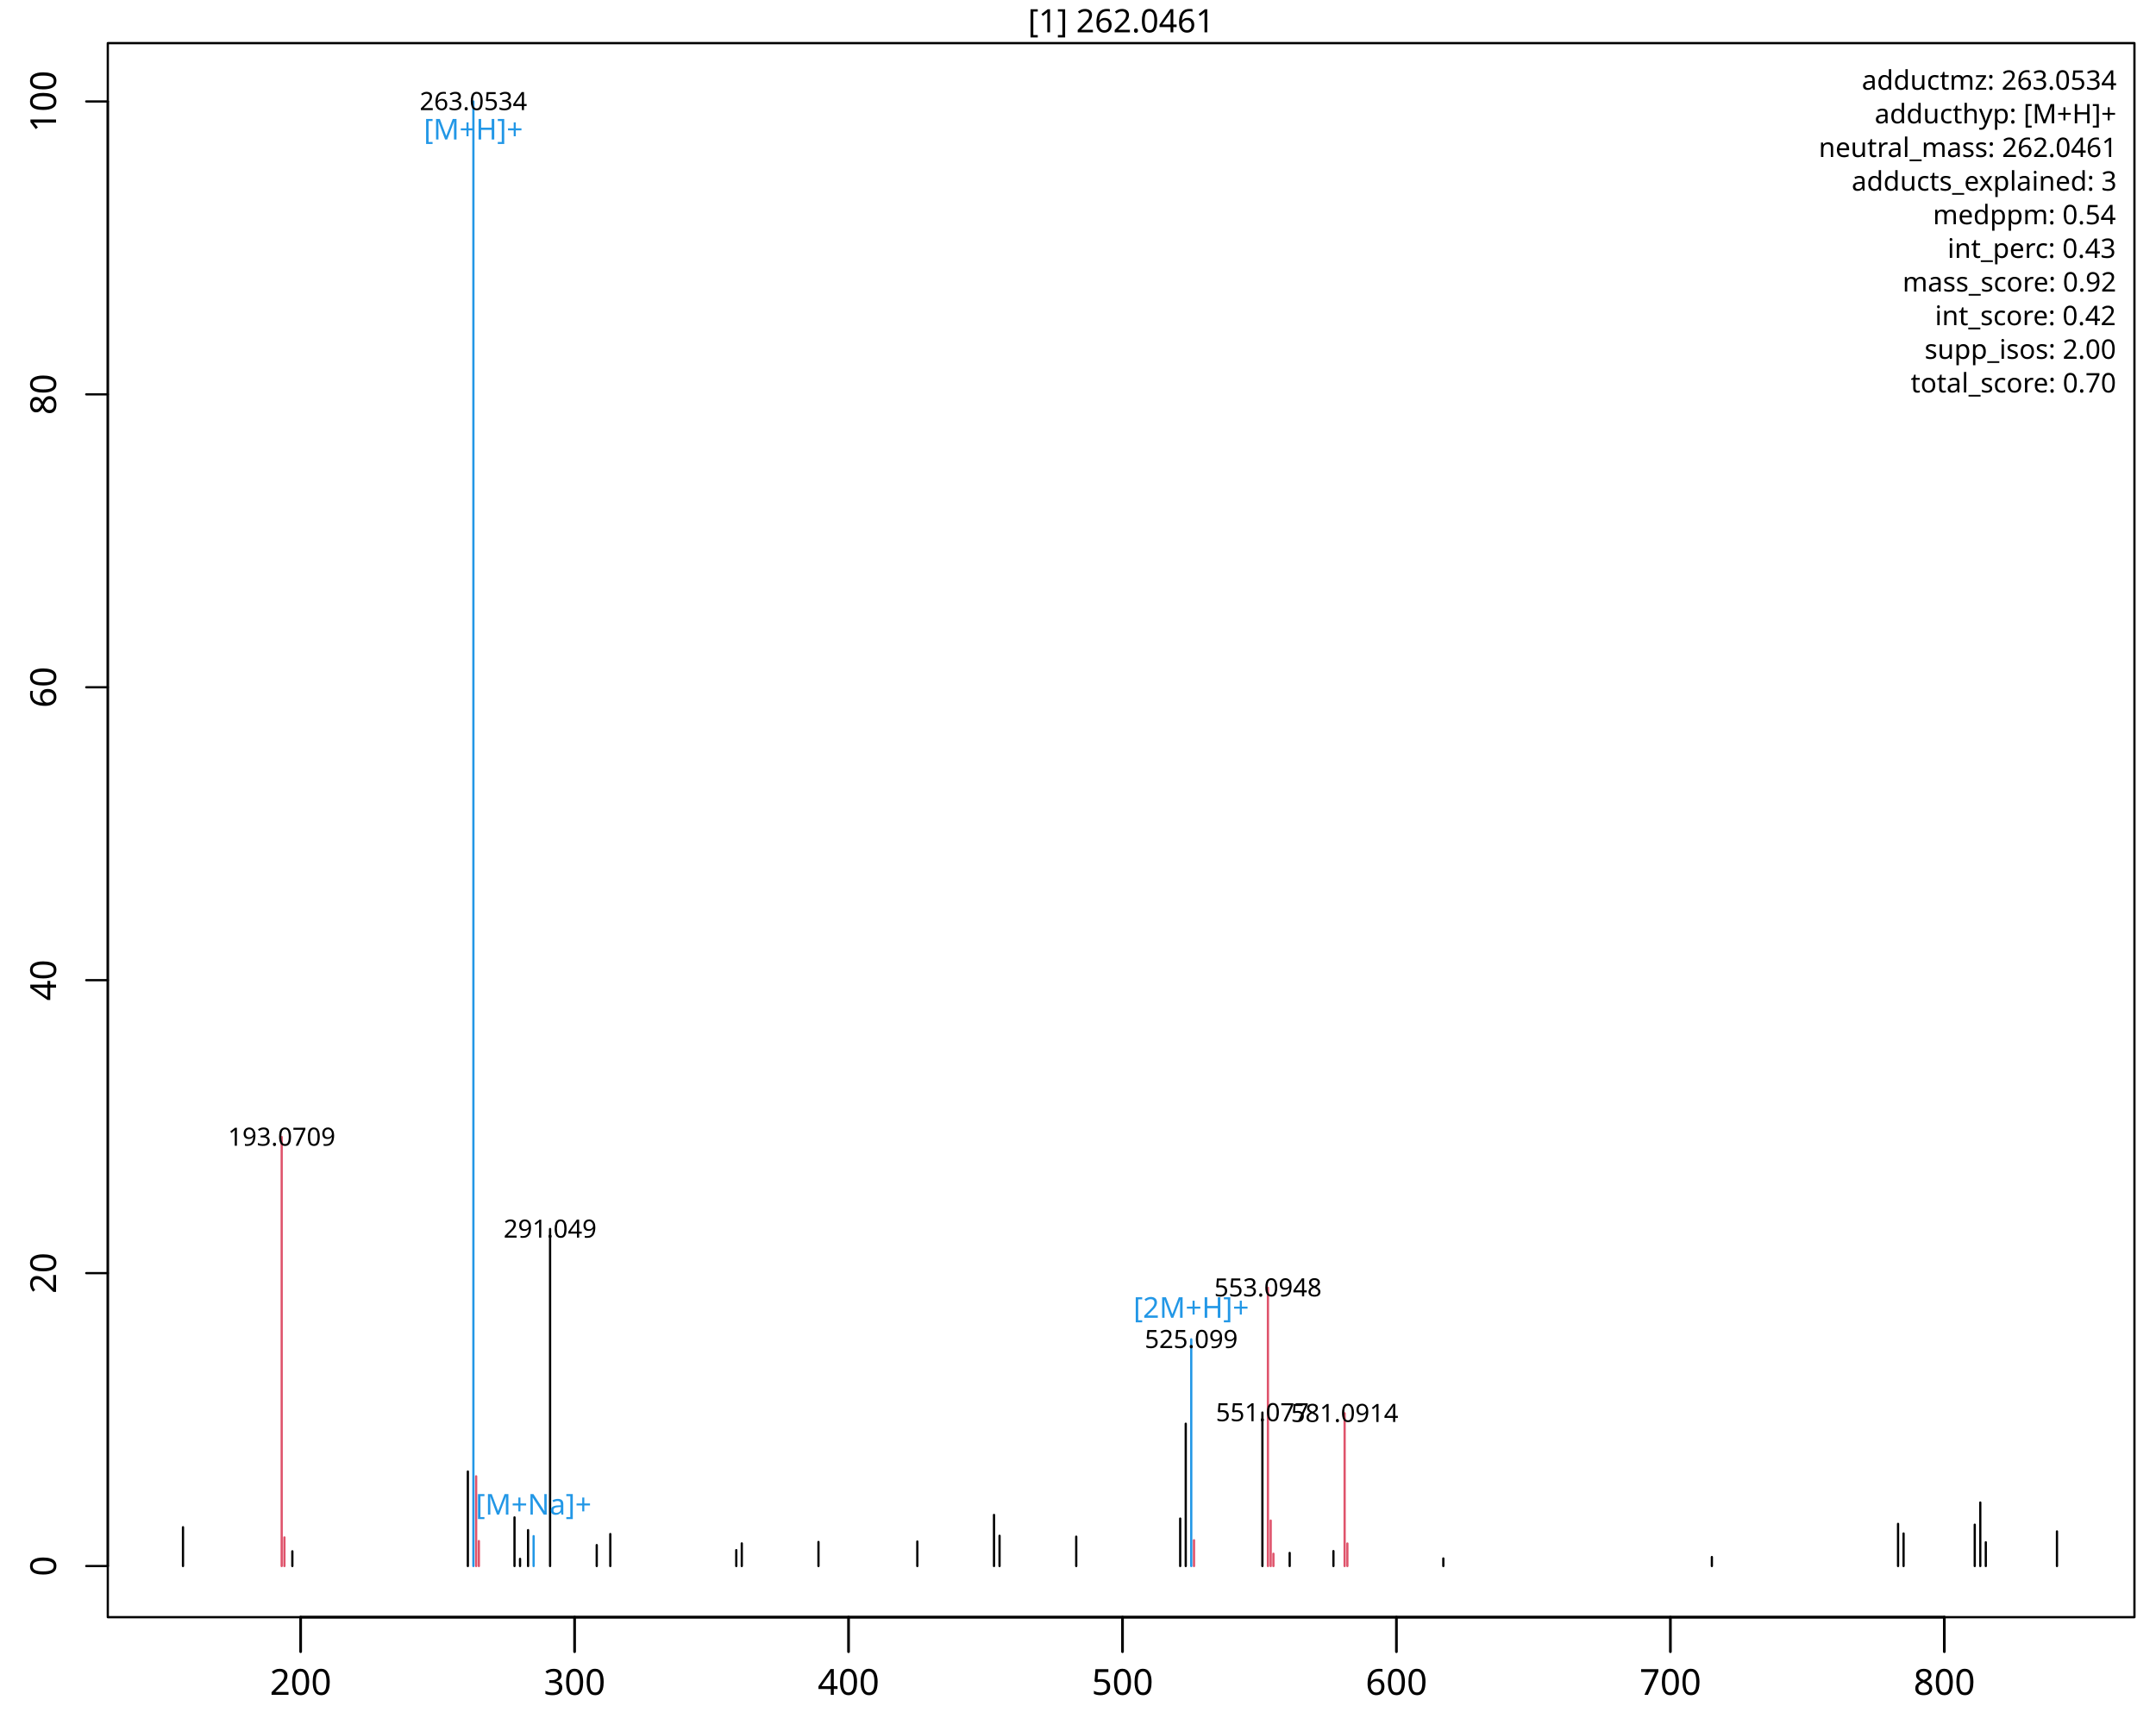
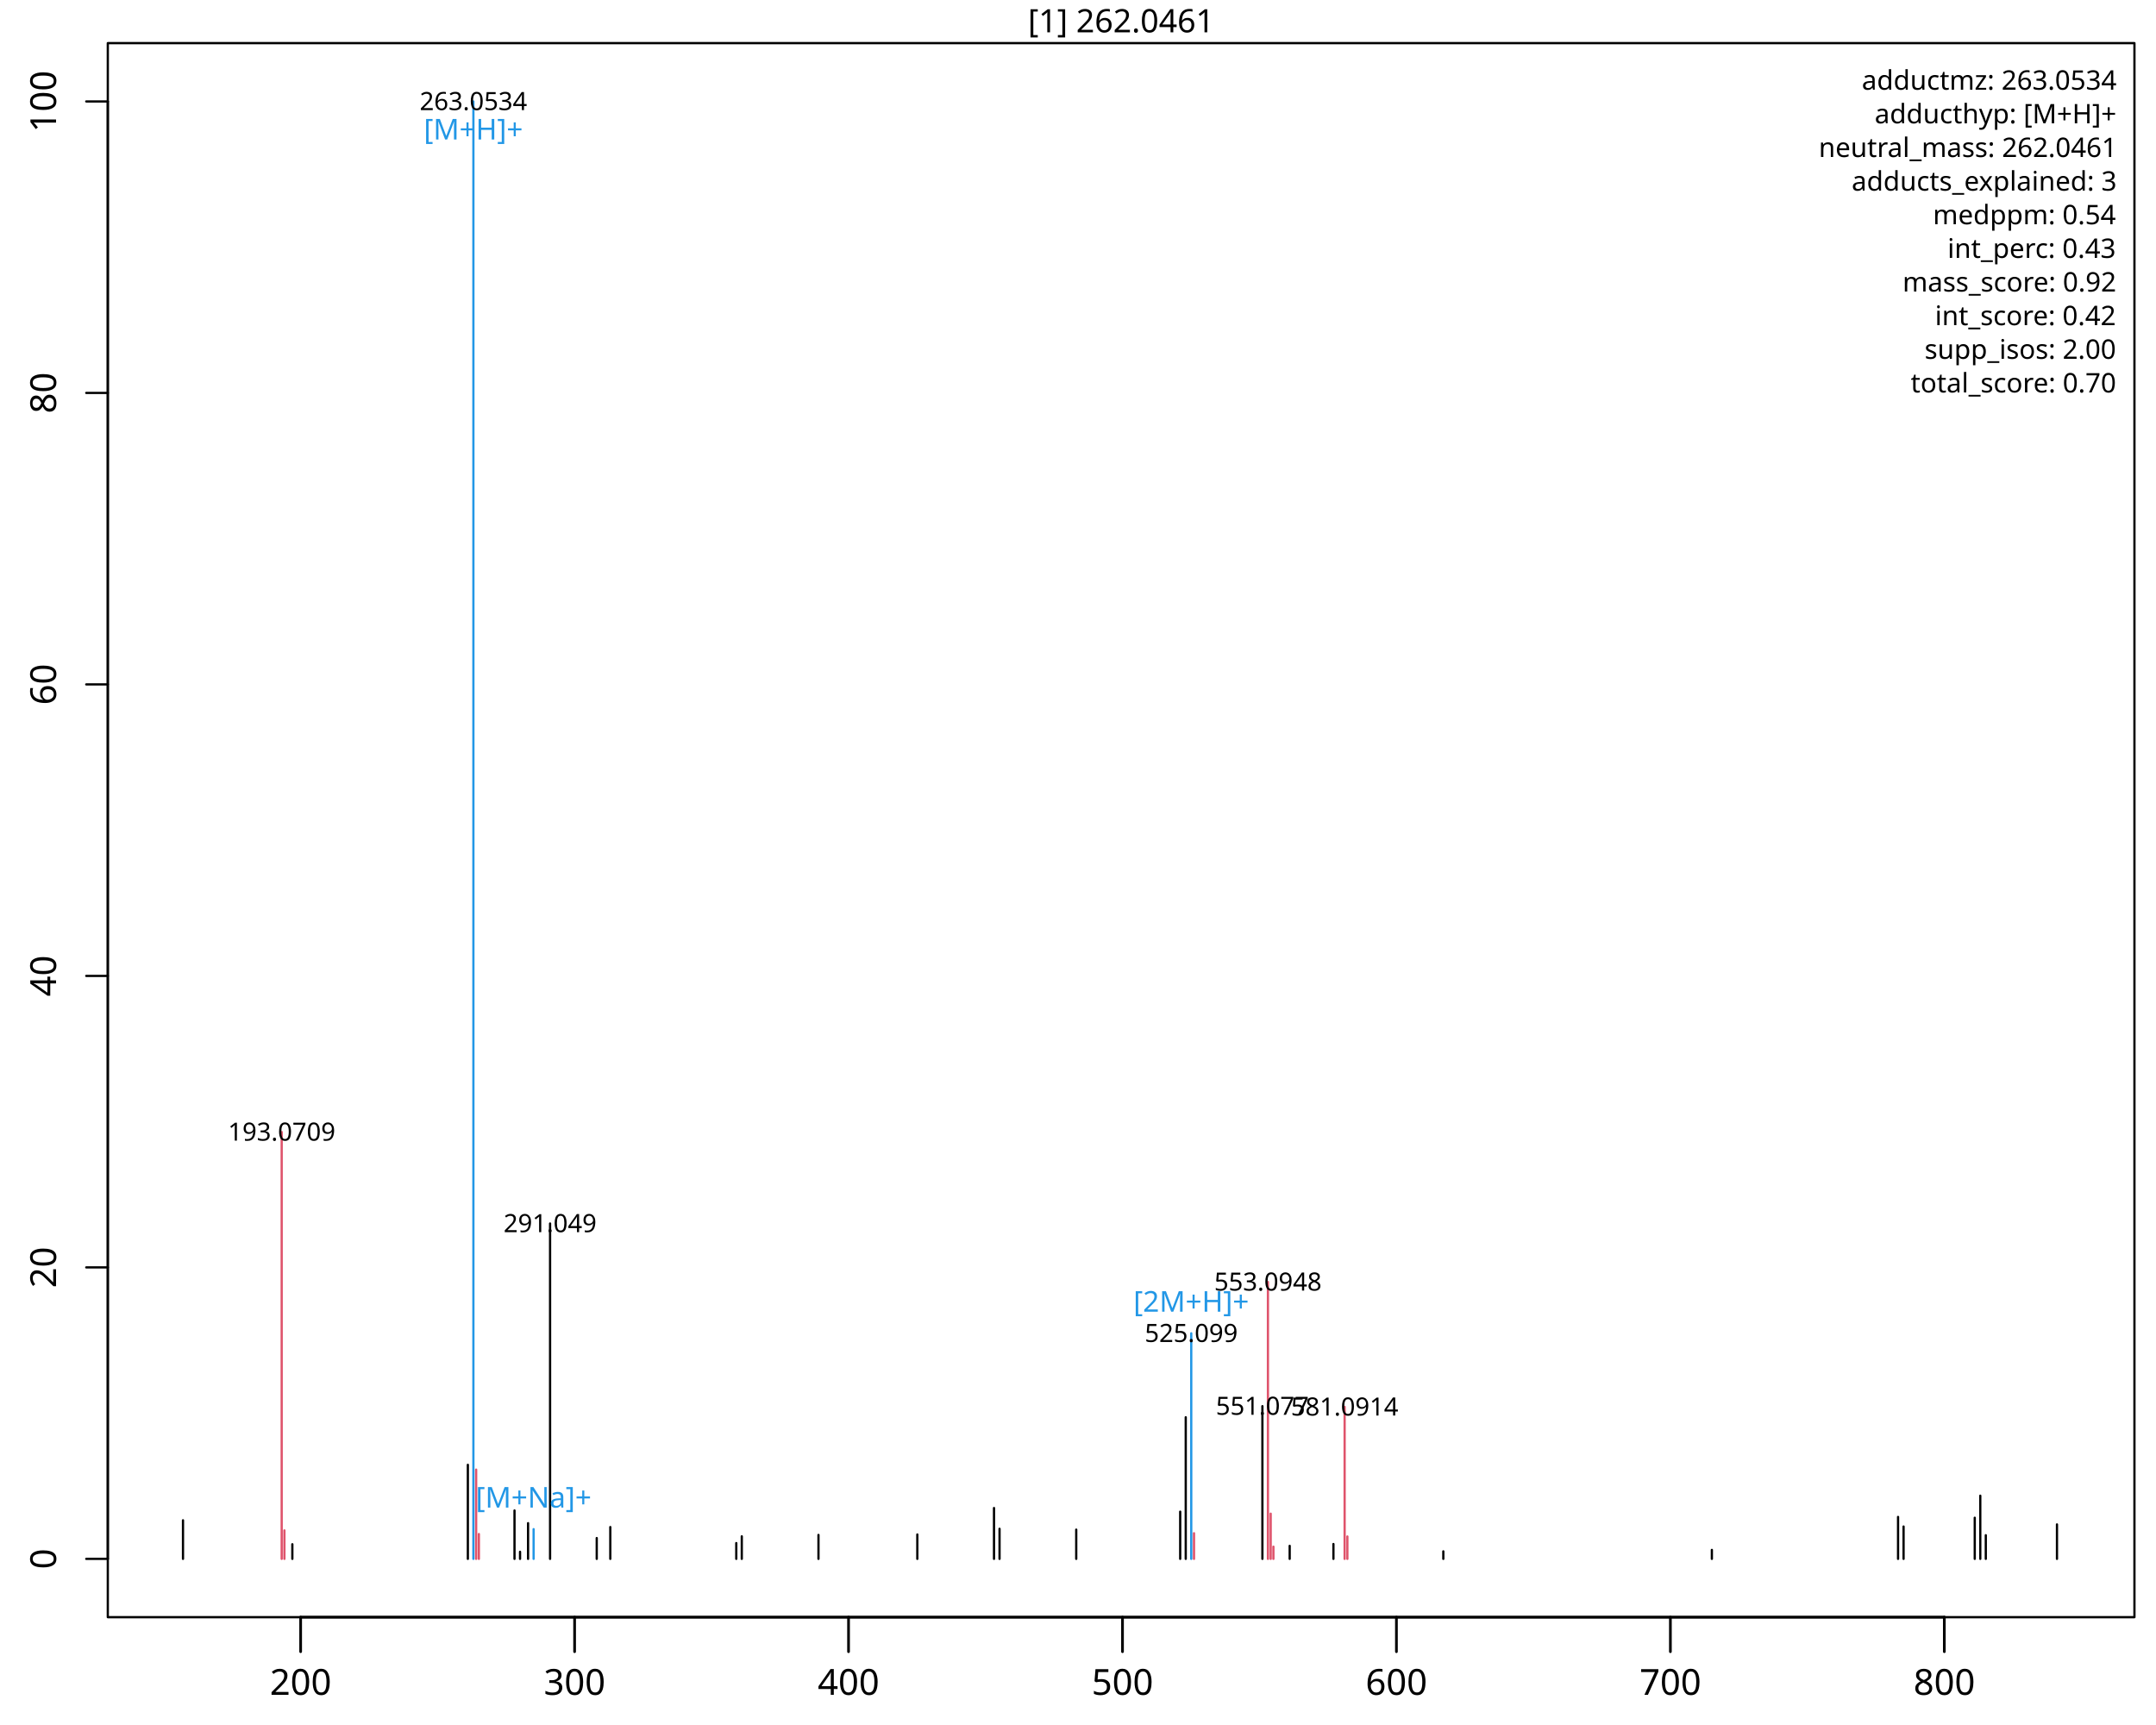
<svg xmlns="http://www.w3.org/2000/svg" class="svglite" data-engine-version="2.0" width="720.00pt" height="576.00pt" viewBox="0 0 720.00 576.00">
  <defs>
    <style type="text/css">
    .svglite line, .svglite polyline, .svglite polygon, .svglite path, .svglite rect, .svglite circle {
      fill: none;
      stroke: #000000;
      stroke-linecap: round;
      stroke-linejoin: round;
      stroke-miterlimit: 10.00;
    }
  </style>
  </defs>
  <rect width="100%" height="100%" style="stroke: none; fill: #FFFFFF;" />
  <defs>
    <clipPath id="cpMC4wMHw3MjAuMDB8MC4wMHw1NzYuMDA=">
      <rect x="0.00" y="0.00" width="720.00" height="576.00" />
    </clipPath>
  </defs>
  <g clip-path="url(#cpMC4wMHw3MjAuMDB8MC4wMHw1NzYuMDA=)">
</g>
  <defs>
    <clipPath id="cpMzYuMDB8NzEyLjgwfDE0LjQwfDU0MC4wMA==">
      <rect x="36.00" y="14.40" width="676.80" height="525.60" />
    </clipPath>
  </defs>
  <g clip-path="url(#cpMzYuMDB8NzEyLjgwfDE0LjQwfDU0MC4wMA==)">
-     <line x1="61.11" y1="522.92" x2="61.11" y2="509.96" style="stroke-width: 0.75;" />
-     <line x1="94.07" y1="522.92" x2="94.07" y2="379.67" style="stroke-width: 0.75; stroke: #DF536B;" />
-     <line x1="94.98" y1="522.92" x2="94.98" y2="513.36" style="stroke-width: 0.75; stroke: #DF536B;" />
-     <line x1="97.63" y1="522.92" x2="97.63" y2="518.00" style="stroke-width: 0.75;" />
-     <line x1="156.24" y1="522.92" x2="156.24" y2="491.35" style="stroke-width: 0.75;" />
-     <line x1="158.09" y1="522.92" x2="158.09" y2="33.87" style="stroke-width: 0.75; stroke: #2297E6;" />
-     <line x1="159.01" y1="522.92" x2="159.01" y2="492.96" style="stroke-width: 0.75; stroke: #DF536B;" />
-     <line x1="159.92" y1="522.92" x2="159.92" y2="514.58" style="stroke-width: 0.75; stroke: #DF536B;" />
-     <line x1="171.82" y1="522.92" x2="171.82" y2="506.68" style="stroke-width: 0.75;" />
-     <line x1="173.67" y1="522.92" x2="173.67" y2="520.53" style="stroke-width: 0.75;" />
-     <line x1="176.35" y1="522.92" x2="176.35" y2="510.93" style="stroke-width: 0.75;" />
-     <line x1="178.20" y1="522.92" x2="178.20" y2="512.94" style="stroke-width: 0.75; stroke: #2297E6;" />
-     <line x1="183.70" y1="522.92" x2="183.70" y2="410.38" style="stroke-width: 0.75;" />
-     <line x1="199.28" y1="522.92" x2="199.28" y2="515.92" style="stroke-width: 0.75;" />
-     <line x1="203.81" y1="522.92" x2="203.81" y2="512.24" style="stroke-width: 0.75;" />
-     <line x1="245.88" y1="522.92" x2="245.88" y2="517.61" style="stroke-width: 0.75;" />
-     <line x1="247.72" y1="522.92" x2="247.72" y2="515.36" style="stroke-width: 0.75;" />
-     <line x1="273.33" y1="522.92" x2="273.33" y2="514.88" style="stroke-width: 0.75;" />
-     <line x1="306.34" y1="522.92" x2="306.34" y2="514.73" style="stroke-width: 0.75;" />
-     <line x1="331.95" y1="522.92" x2="331.95" y2="505.85" style="stroke-width: 0.75;" />
-     <line x1="333.80" y1="522.92" x2="333.80" y2="512.82" style="stroke-width: 0.75;" />
-     <line x1="359.41" y1="522.92" x2="359.41" y2="513.11" style="stroke-width: 0.75;" />
-     <line x1="394.13" y1="522.92" x2="394.13" y2="507.07" style="stroke-width: 0.75;" />
-     <line x1="395.98" y1="522.92" x2="395.98" y2="475.40" style="stroke-width: 0.75;" />
-     <line x1="397.82" y1="522.92" x2="397.82" y2="447.22" style="stroke-width: 0.75; stroke: #2297E6;" />
-     <line x1="398.74" y1="522.92" x2="398.74" y2="514.31" style="stroke-width: 0.75; stroke: #DF536B;" />
-     <line x1="421.58" y1="522.92" x2="421.58" y2="471.67" style="stroke-width: 0.75;" />
-     <line x1="423.43" y1="522.92" x2="423.43" y2="429.99" style="stroke-width: 0.75; stroke: #DF536B;" />
-     <line x1="424.35" y1="522.92" x2="424.35" y2="507.74" style="stroke-width: 0.75; stroke: #DF536B;" />
-     <line x1="425.26" y1="522.92" x2="425.26" y2="518.82" style="stroke-width: 0.75; stroke: #DF536B;" />
-     <line x1="430.69" y1="522.92" x2="430.69" y2="518.54" style="stroke-width: 0.75;" />
-     <line x1="445.30" y1="522.92" x2="445.30" y2="517.93" style="stroke-width: 0.75;" />
-     <line x1="449.04" y1="522.92" x2="449.04" y2="471.91" style="stroke-width: 0.75; stroke: #DF536B;" />
-     <line x1="449.96" y1="522.92" x2="449.96" y2="515.40" style="stroke-width: 0.75; stroke: #DF536B;" />
-     <line x1="482.00" y1="522.92" x2="482.00" y2="520.39" style="stroke-width: 0.75;" />
-     <line x1="571.68" y1="522.92" x2="571.68" y2="519.91" style="stroke-width: 0.75;" />
-     <line x1="633.86" y1="522.92" x2="633.86" y2="508.84" style="stroke-width: 0.75;" />
-     <line x1="635.70" y1="522.92" x2="635.70" y2="512.05" style="stroke-width: 0.75;" />
-     <line x1="659.47" y1="522.92" x2="659.47" y2="509.11" style="stroke-width: 0.75;" />
-     <line x1="661.32" y1="522.92" x2="661.32" y2="501.71" style="stroke-width: 0.75;" />
-     <line x1="663.16" y1="522.92" x2="663.16" y2="514.99" style="stroke-width: 0.75;" />
-     <line x1="686.93" y1="522.92" x2="686.93" y2="511.36" style="stroke-width: 0.75;" />
+     <line x1="61.11" y1="520.53" x2="61.11" y2="507.64" style="stroke-width: 0.75;" />
+     <line x1="94.07" y1="520.53" x2="94.07" y2="377.99" style="stroke-width: 0.75; stroke: #DF536B;" />
+     <line x1="94.98" y1="520.53" x2="94.98" y2="511.02" style="stroke-width: 0.75; stroke: #DF536B;" />
+     <line x1="97.63" y1="520.53" x2="97.63" y2="515.64" style="stroke-width: 0.75;" />
+     <line x1="156.24" y1="520.53" x2="156.24" y2="489.11" style="stroke-width: 0.75;" />
+     <line x1="158.09" y1="520.53" x2="158.09" y2="33.87" style="stroke-width: 0.75; stroke: #2297E6;" />
+     <line x1="159.01" y1="520.53" x2="159.01" y2="490.72" style="stroke-width: 0.75; stroke: #DF536B;" />
+     <line x1="159.92" y1="520.53" x2="159.92" y2="512.23" style="stroke-width: 0.75; stroke: #DF536B;" />
+     <line x1="171.82" y1="520.53" x2="171.82" y2="504.37" style="stroke-width: 0.75;" />
+     <line x1="173.67" y1="520.53" x2="173.67" y2="518.16" style="stroke-width: 0.75;" />
+     <line x1="176.35" y1="520.53" x2="176.35" y2="508.60" style="stroke-width: 0.75;" />
+     <line x1="178.20" y1="520.53" x2="178.20" y2="510.60" style="stroke-width: 0.75; stroke: #2297E6;" />
+     <line x1="183.70" y1="520.53" x2="183.70" y2="408.54" style="stroke-width: 0.75;" />
+     <line x1="199.28" y1="520.53" x2="199.28" y2="513.57" style="stroke-width: 0.75;" />
+     <line x1="203.81" y1="520.53" x2="203.81" y2="509.90" style="stroke-width: 0.75;" />
+     <line x1="245.88" y1="520.53" x2="245.88" y2="515.25" style="stroke-width: 0.75;" />
+     <line x1="247.72" y1="520.53" x2="247.72" y2="513.00" style="stroke-width: 0.75;" />
+     <line x1="273.33" y1="520.53" x2="273.33" y2="512.53" style="stroke-width: 0.75;" />
+     <line x1="306.34" y1="520.53" x2="306.34" y2="512.38" style="stroke-width: 0.75;" />
+     <line x1="331.95" y1="520.53" x2="331.95" y2="503.54" style="stroke-width: 0.75;" />
+     <line x1="333.80" y1="520.53" x2="333.80" y2="510.48" style="stroke-width: 0.75;" />
+     <line x1="359.41" y1="520.53" x2="359.41" y2="510.76" style="stroke-width: 0.75;" />
+     <line x1="394.13" y1="520.53" x2="394.13" y2="504.76" style="stroke-width: 0.75;" />
+     <line x1="395.98" y1="520.53" x2="395.98" y2="473.24" style="stroke-width: 0.75;" />
+     <line x1="397.82" y1="520.53" x2="397.82" y2="445.20" style="stroke-width: 0.75; stroke: #2297E6;" />
+     <line x1="398.74" y1="520.53" x2="398.74" y2="511.96" style="stroke-width: 0.75; stroke: #DF536B;" />
+     <line x1="421.58" y1="520.53" x2="421.58" y2="469.53" style="stroke-width: 0.75;" />
+     <line x1="423.43" y1="520.53" x2="423.43" y2="428.06" style="stroke-width: 0.75; stroke: #DF536B;" />
+     <line x1="424.35" y1="520.53" x2="424.35" y2="505.43" style="stroke-width: 0.75; stroke: #DF536B;" />
+     <line x1="425.26" y1="520.53" x2="425.26" y2="516.45" style="stroke-width: 0.75; stroke: #DF536B;" />
+     <line x1="430.69" y1="520.53" x2="430.69" y2="516.17" style="stroke-width: 0.75;" />
+     <line x1="445.30" y1="520.53" x2="445.30" y2="515.56" style="stroke-width: 0.75;" />
+     <line x1="449.04" y1="520.53" x2="449.04" y2="469.77" style="stroke-width: 0.75; stroke: #DF536B;" />
+     <line x1="449.96" y1="520.53" x2="449.96" y2="513.05" style="stroke-width: 0.75; stroke: #DF536B;" />
+     <line x1="482.00" y1="520.53" x2="482.00" y2="518.01" style="stroke-width: 0.75;" />
+     <line x1="571.68" y1="520.53" x2="571.68" y2="517.53" style="stroke-width: 0.75;" />
+     <line x1="633.86" y1="520.53" x2="633.86" y2="506.52" style="stroke-width: 0.75;" />
+     <line x1="635.70" y1="520.53" x2="635.70" y2="509.72" style="stroke-width: 0.75;" />
+     <line x1="659.47" y1="520.53" x2="659.47" y2="506.79" style="stroke-width: 0.75;" />
+     <line x1="661.32" y1="520.53" x2="661.32" y2="499.43" style="stroke-width: 0.75;" />
+     <line x1="663.16" y1="520.53" x2="663.16" y2="512.63" style="stroke-width: 0.75;" />
+     <line x1="686.93" y1="520.53" x2="686.93" y2="509.02" style="stroke-width: 0.75;" />
  </g>
  <g clip-path="url(#cpMC4wMHw3MjAuMDB8MC4wMHw1NzYuMDA=)">
-     <line x1="36.00" y1="522.92" x2="36.00" y2="33.87" style="stroke-width: 0.75;" />
-     <line x1="36.00" y1="522.92" x2="28.80" y2="522.92" style="stroke-width: 0.75;" />
-     <line x1="36.00" y1="425.11" x2="28.80" y2="425.11" style="stroke-width: 0.75;" />
-     <line x1="36.00" y1="327.30" x2="28.80" y2="327.30" style="stroke-width: 0.75;" />
-     <line x1="36.00" y1="229.49" x2="28.80" y2="229.49" style="stroke-width: 0.75;" />
-     <line x1="36.00" y1="131.68" x2="28.80" y2="131.68" style="stroke-width: 0.75;" />
+     <line x1="36.00" y1="520.53" x2="36.00" y2="33.87" style="stroke-width: 0.75;" />
+     <line x1="36.00" y1="520.53" x2="28.80" y2="520.53" style="stroke-width: 0.75;" />
+     <line x1="36.00" y1="423.20" x2="28.80" y2="423.20" style="stroke-width: 0.75;" />
+     <line x1="36.00" y1="325.87" x2="28.80" y2="325.87" style="stroke-width: 0.75;" />
+     <line x1="36.00" y1="228.53" x2="28.80" y2="228.53" style="stroke-width: 0.75;" />
+     <line x1="36.00" y1="131.20" x2="28.80" y2="131.20" style="stroke-width: 0.75;" />
    <line x1="36.00" y1="33.87" x2="28.80" y2="33.87" style="stroke-width: 0.75;" />
-     <text transform="translate(18.72,522.92) rotate(-90)" text-anchor="middle" style="font-size: 12.00px; font-family: sans;" textLength="6.67px" lengthAdjust="spacingAndGlyphs">0</text>
-     <text transform="translate(18.72,425.11) rotate(-90)" text-anchor="middle" style="font-size: 12.00px; font-family: sans;" textLength="13.35px" lengthAdjust="spacingAndGlyphs">20</text>
-     <text transform="translate(18.72,327.30) rotate(-90)" text-anchor="middle" style="font-size: 12.00px; font-family: sans;" textLength="13.35px" lengthAdjust="spacingAndGlyphs">40</text>
-     <text transform="translate(18.72,229.49) rotate(-90)" text-anchor="middle" style="font-size: 12.00px; font-family: sans;" textLength="13.35px" lengthAdjust="spacingAndGlyphs">60</text>
-     <text transform="translate(18.72,131.68) rotate(-90)" text-anchor="middle" style="font-size: 12.00px; font-family: sans;" textLength="13.35px" lengthAdjust="spacingAndGlyphs">80</text>
+     <text transform="translate(18.72,520.53) rotate(-90)" text-anchor="middle" style="font-size: 12.00px; font-family: sans;" textLength="6.67px" lengthAdjust="spacingAndGlyphs">0</text>
+     <text transform="translate(18.72,423.20) rotate(-90)" text-anchor="middle" style="font-size: 12.00px; font-family: sans;" textLength="13.35px" lengthAdjust="spacingAndGlyphs">20</text>
+     <text transform="translate(18.72,325.87) rotate(-90)" text-anchor="middle" style="font-size: 12.00px; font-family: sans;" textLength="13.35px" lengthAdjust="spacingAndGlyphs">40</text>
+     <text transform="translate(18.72,228.53) rotate(-90)" text-anchor="middle" style="font-size: 12.00px; font-family: sans;" textLength="13.35px" lengthAdjust="spacingAndGlyphs">60</text>
+     <text transform="translate(18.72,131.20) rotate(-90)" text-anchor="middle" style="font-size: 12.00px; font-family: sans;" textLength="13.35px" lengthAdjust="spacingAndGlyphs">80</text>
    <text transform="translate(18.72,33.87) rotate(-90)" text-anchor="middle" style="font-size: 12.00px; font-family: sans;" textLength="20.02px" lengthAdjust="spacingAndGlyphs">100</text>
    <line x1="100.40" y1="540.00" x2="649.31" y2="540.00" style="stroke-width: 0.90;" />
    <line x1="100.40" y1="540.00" x2="100.40" y2="551.52" style="stroke-width: 0.90;" />
    <line x1="191.89" y1="540.00" x2="191.89" y2="551.52" style="stroke-width: 0.90;" />
    <line x1="283.37" y1="540.00" x2="283.37" y2="551.52" style="stroke-width: 0.90;" />
    <line x1="374.86" y1="540.00" x2="374.86" y2="551.52" style="stroke-width: 0.90;" />
    <line x1="466.34" y1="540.00" x2="466.34" y2="551.52" style="stroke-width: 0.90;" />
    <line x1="557.83" y1="540.00" x2="557.83" y2="551.52" style="stroke-width: 0.90;" />
    <line x1="649.31" y1="540.00" x2="649.31" y2="551.52" style="stroke-width: 0.90;" />
    <text x="100.40" y="565.92" text-anchor="middle" style="font-size: 12.00px; font-family: sans;" textLength="20.02px" lengthAdjust="spacingAndGlyphs">200</text>
    <text x="191.89" y="565.92" text-anchor="middle" style="font-size: 12.00px; font-family: sans;" textLength="20.02px" lengthAdjust="spacingAndGlyphs">300</text>
    <text x="283.37" y="565.92" text-anchor="middle" style="font-size: 12.00px; font-family: sans;" textLength="20.02px" lengthAdjust="spacingAndGlyphs">400</text>
    <text x="374.86" y="565.92" text-anchor="middle" style="font-size: 12.00px; font-family: sans;" textLength="20.02px" lengthAdjust="spacingAndGlyphs">500</text>
    <text x="466.34" y="565.92" text-anchor="middle" style="font-size: 12.00px; font-family: sans;" textLength="20.02px" lengthAdjust="spacingAndGlyphs">600</text>
    <text x="557.83" y="565.92" text-anchor="middle" style="font-size: 12.00px; font-family: sans;" textLength="20.02px" lengthAdjust="spacingAndGlyphs">700</text>
    <text x="649.31" y="565.92" text-anchor="middle" style="font-size: 12.00px; font-family: sans;" textLength="20.02px" lengthAdjust="spacingAndGlyphs">800</text>
    <polygon points="36.00,540.00 712.80,540.00 712.80,14.40 36.00,14.40 " style="stroke-width: 0.75; fill: none;" />
  </g>
  <g clip-path="url(#cpMzYuMDB8NzEyLjgwfDE0LjQwfDU0MC4wMA==)">
    <text x="158.09" y="46.57" text-anchor="middle" style="font-size: 9.60px; fill: #2297E6; font-family: sans;" textLength="31.49px" lengthAdjust="spacingAndGlyphs">[M+H]+</text>
-     <text x="178.20" y="505.74" text-anchor="middle" style="font-size: 9.60px; fill: #2297E6; font-family: sans;" textLength="36.83px" lengthAdjust="spacingAndGlyphs">[M+Na]+</text>
-     <text x="397.82" y="440.02" text-anchor="middle" style="font-size: 9.60px; fill: #2297E6; font-family: sans;" textLength="36.83px" lengthAdjust="spacingAndGlyphs">[2M+H]+</text>
-     <text x="94.07" y="382.57" text-anchor="middle" style="font-size: 8.40px; font-family: sans;" textLength="35.04px" lengthAdjust="spacingAndGlyphs">193.0709</text>
+     <text x="178.20" y="503.40" text-anchor="middle" style="font-size: 9.60px; fill: #2297E6; font-family: sans;" textLength="36.83px" lengthAdjust="spacingAndGlyphs">[M+Na]+</text>
+     <text x="397.82" y="438.00" text-anchor="middle" style="font-size: 9.60px; fill: #2297E6; font-family: sans;" textLength="36.83px" lengthAdjust="spacingAndGlyphs">[2M+H]+</text>
+     <text x="94.07" y="380.88" text-anchor="middle" style="font-size: 8.40px; font-family: sans;" textLength="35.04px" lengthAdjust="spacingAndGlyphs">193.0709</text>
    <text x="158.09" y="36.76" text-anchor="middle" style="font-size: 8.40px; font-family: sans;" textLength="35.04px" lengthAdjust="spacingAndGlyphs">263.0534</text>
-     <text x="183.70" y="413.27" text-anchor="middle" style="font-size: 8.40px; font-family: sans;" textLength="30.37px" lengthAdjust="spacingAndGlyphs">291.049</text>
-     <text x="397.82" y="450.12" text-anchor="middle" style="font-size: 8.40px; font-family: sans;" textLength="30.37px" lengthAdjust="spacingAndGlyphs">525.099</text>
-     <text x="421.58" y="474.56" text-anchor="middle" style="font-size: 8.40px; font-family: sans;" textLength="30.37px" lengthAdjust="spacingAndGlyphs">551.077</text>
-     <text x="423.43" y="432.89" text-anchor="middle" style="font-size: 8.40px; font-family: sans;" textLength="35.04px" lengthAdjust="spacingAndGlyphs">553.0948</text>
-     <text x="449.04" y="474.81" text-anchor="middle" style="font-size: 8.40px; font-family: sans;" textLength="35.04px" lengthAdjust="spacingAndGlyphs">581.0914</text>
+     <text x="183.70" y="411.43" text-anchor="middle" style="font-size: 8.40px; font-family: sans;" textLength="30.37px" lengthAdjust="spacingAndGlyphs">291.049</text>
+     <text x="397.82" y="448.10" text-anchor="middle" style="font-size: 8.40px; font-family: sans;" textLength="30.37px" lengthAdjust="spacingAndGlyphs">525.099</text>
+     <text x="421.58" y="472.42" text-anchor="middle" style="font-size: 8.40px; font-family: sans;" textLength="30.37px" lengthAdjust="spacingAndGlyphs">551.077</text>
+     <text x="423.43" y="430.95" text-anchor="middle" style="font-size: 8.40px; font-family: sans;" textLength="35.04px" lengthAdjust="spacingAndGlyphs">553.0948</text>
+     <text x="449.04" y="472.67" text-anchor="middle" style="font-size: 8.40px; font-family: sans;" textLength="35.04px" lengthAdjust="spacingAndGlyphs">581.0914</text>
  </g>
  <g clip-path="url(#cpMC4wMHw3MjAuMDB8MC4wMHw1NzYuMDA=)">
    <text x="706.85" y="29.95" text-anchor="end" style="font-size: 9.00px; font-family: sans;" textLength="81.57px" lengthAdjust="spacingAndGlyphs">adductmz: 263.0534</text>
    <text x="706.79" y="41.18" text-anchor="end" style="font-size: 9.00px; font-family: sans;" textLength="76.06px" lengthAdjust="spacingAndGlyphs">adducthyp: [M+H]+</text>
    <text x="707.00" y="52.42" text-anchor="end" style="font-size: 9.00px; font-family: sans;" textLength="96.58px" lengthAdjust="spacingAndGlyphs">neutral_mass: 262.0461</text>
    <text x="706.88" y="63.65" text-anchor="end" style="font-size: 9.00px; font-family: sans;" textLength="85.08px" lengthAdjust="spacingAndGlyphs">adducts_explained: 3</text>
    <text x="706.61" y="74.88" text-anchor="end" style="font-size: 9.00px; font-family: sans;" textLength="57.54px" lengthAdjust="spacingAndGlyphs">medppm: 0.54</text>
    <text x="706.58" y="86.11" text-anchor="end" style="font-size: 9.00px; font-family: sans;" textLength="54.54px" lengthAdjust="spacingAndGlyphs">int_perc: 0.43</text>
    <text x="706.74" y="97.34" text-anchor="end" style="font-size: 9.00px; font-family: sans;" textLength="71.05px" lengthAdjust="spacingAndGlyphs">mass_score: 0.92</text>
    <text x="706.62" y="108.58" text-anchor="end" style="font-size: 9.00px; font-family: sans;" textLength="59.04px" lengthAdjust="spacingAndGlyphs">int_score: 0.42</text>
    <text x="706.66" y="119.81" text-anchor="end" style="font-size: 9.00px; font-family: sans;" textLength="63.06px" lengthAdjust="spacingAndGlyphs">supp_isos: 2.00</text>
    <text x="706.70" y="131.04" text-anchor="end" style="font-size: 9.00px; font-family: sans;" textLength="66.55px" lengthAdjust="spacingAndGlyphs">total_score: 0.70</text>
    <text x="374.40" y="10.80" text-anchor="middle" style="font-size: 10.80px; font-family: sans;" textLength="60.06px" lengthAdjust="spacingAndGlyphs">[1] 262.0461</text>
  </g>
  <defs>
    <clipPath id="cpNTkuMDR8Njg5Ljc2fDU5LjA0fDUwMi41Ng==">
      <rect x="59.04" y="59.04" width="630.72" height="443.52" />
    </clipPath>
  </defs>
  <g clip-path="url(#cpNTkuMDR8Njg5Ljc2fDU5LjA0fDUwMi41Ng==)">
</g>
</svg>
